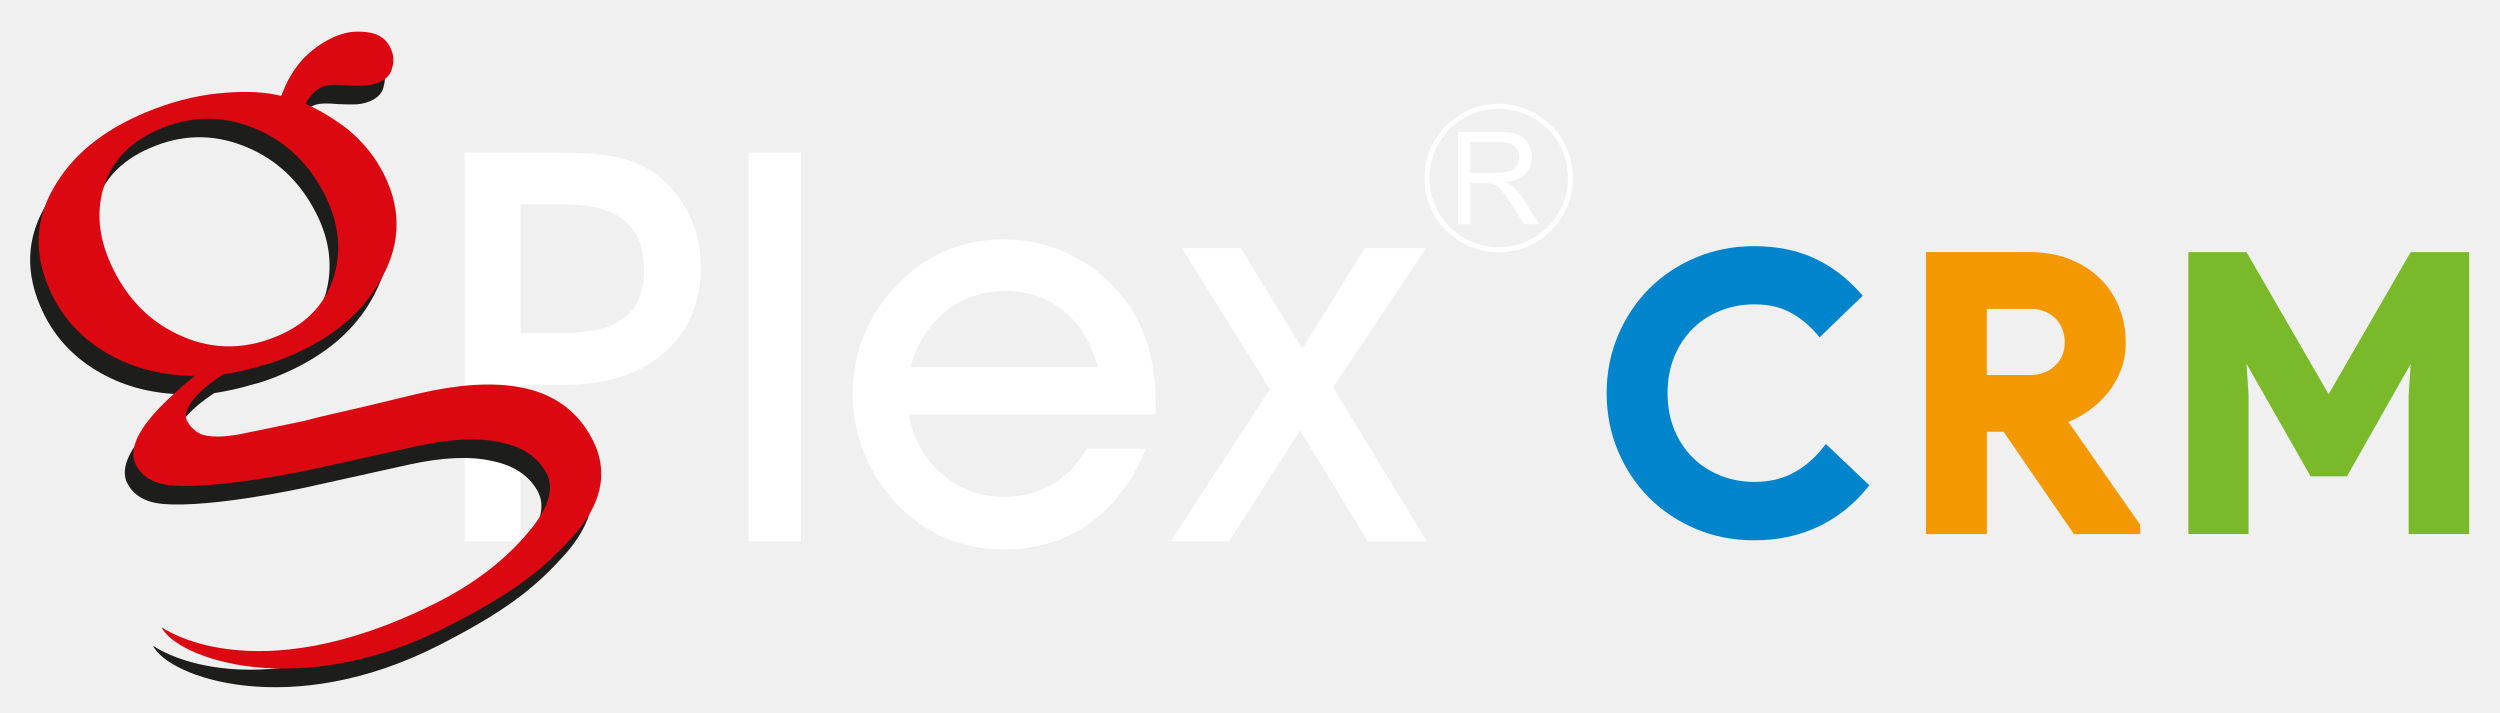
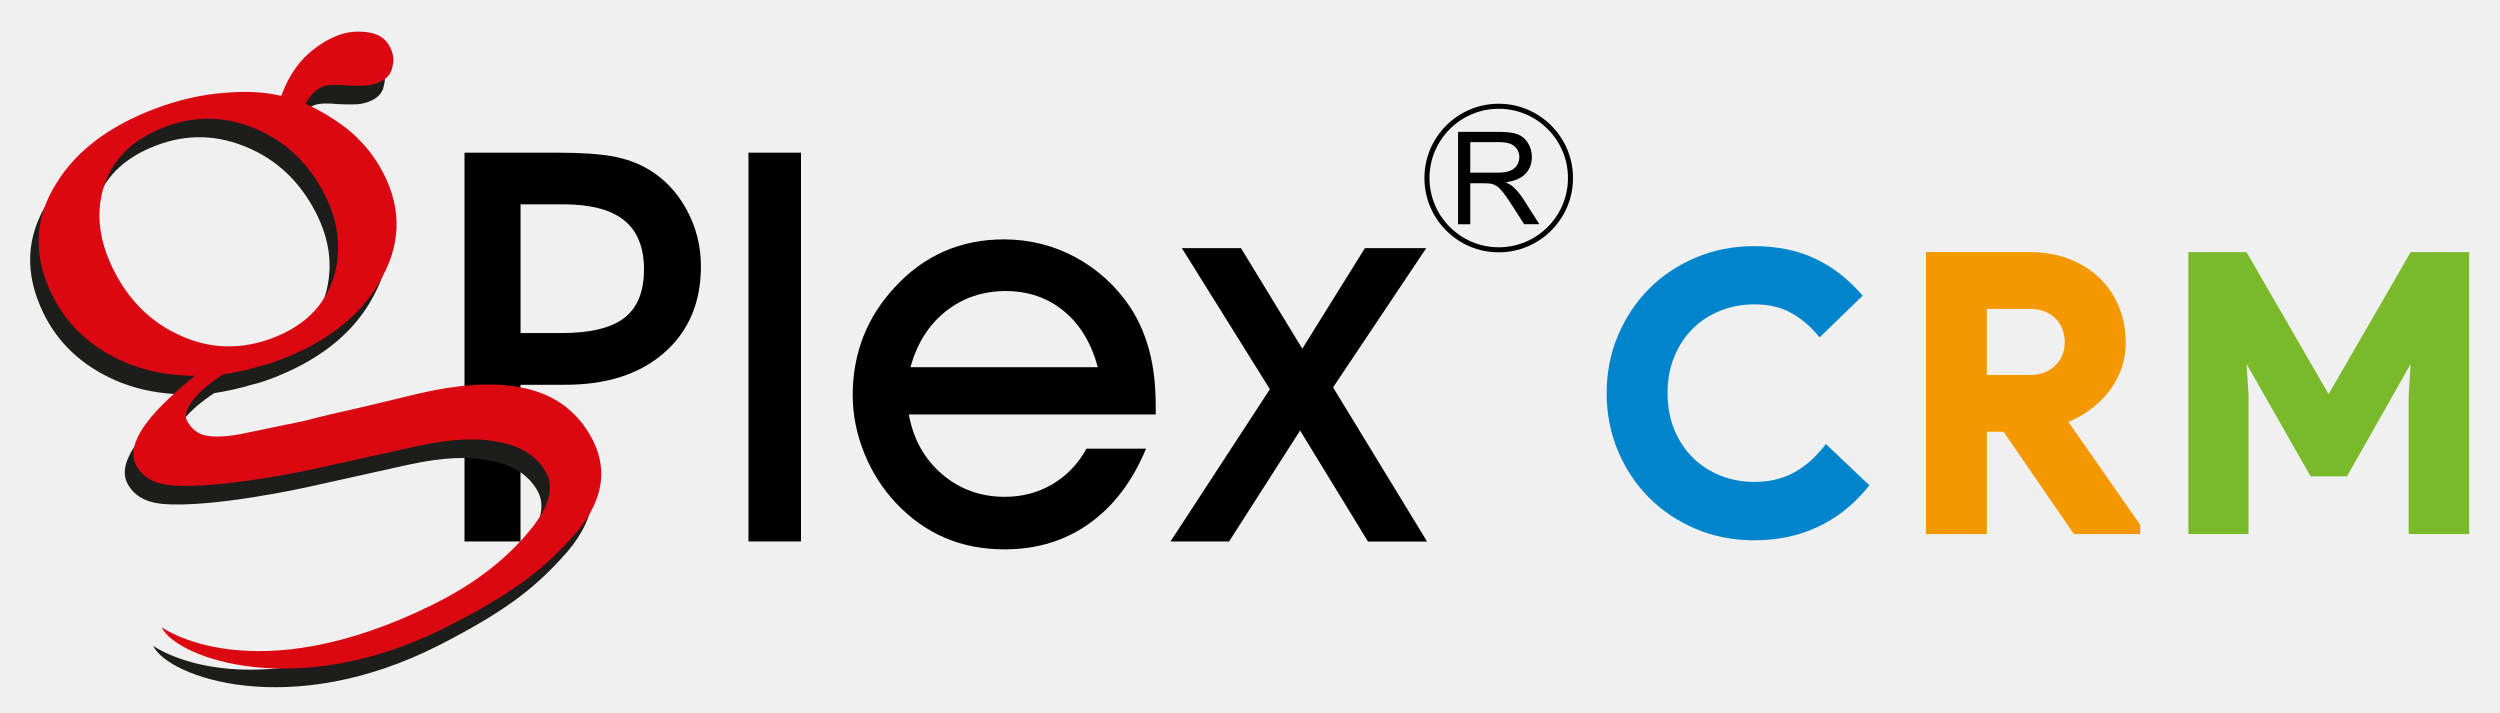
<svg xmlns="http://www.w3.org/2000/svg" id="Layer_1" version="1.1" viewBox="0 0 546.82 155.88">
  <defs>
    <style>
      .st0 {
        fill: #f49800;
      }

      .st1 {
        fill: #1d1d1b;
      }

      .st2 {
        fill: #0084cc;
      }

      .st3 {
-         fill: #fff;
+         fill: #000;
      }

      .st4 {
        fill: #db0812;
      }

      .st5 {
        fill: #7ab929;
      }
    </style>
  </defs>
  <g>
    <g>
      <g>
        <path class="st3" d="M113.85,118.44h-12.25V33.39h19.78c5.56,0,9.79.27,12.69.82,2.91.54,5.44,1.46,7.62,2.75,3.54,2.06,6.36,5.01,8.46,8.84,2.1,3.83,3.16,7.98,3.16,12.45,0,7.9-2.67,14.19-8,18.88-5.34,4.68-12.56,7.03-21.66,7.03h-9.8v34.28ZM113.85,72.85h8.93c6.34,0,10.93-1.11,13.79-3.33,2.86-2.22,4.29-5.75,4.29-10.58s-1.45-8.42-4.34-10.75c-2.89-2.33-7.34-3.5-13.33-3.5h-9.33v28.17Z" />
        <path class="st3" d="M163.71,118.44V33.39h11.49v85.04h-11.49Z" />
        <path class="st3" d="M198.79,90.67c.97,5.36,3.38,9.7,7.24,13.02,3.86,3.32,8.44,4.98,13.76,4.98,3.8,0,7.26-.92,10.38-2.75,3.12-1.83,5.62-4.42,7.48-7.78h13.02c-2.96,7.13-7.09,12.57-12.4,16.36-5.31,3.78-11.48,5.66-18.52,5.66-4.75,0-9.09-.83-13.01-2.5-3.93-1.68-7.49-4.18-10.67-7.53-2.99-3.15-5.34-6.82-7.03-11-1.69-4.18-2.53-8.45-2.53-12.81s.77-8.72,2.31-12.66c1.54-3.93,3.81-7.5,6.81-10.74,3.19-3.5,6.79-6.14,10.79-7.91,4.02-1.76,8.39-2.65,13.15-2.65,5.64,0,10.88,1.32,15.72,3.94,4.85,2.63,8.85,6.3,12,11,1.87,2.93,3.25,6.13,4.15,9.61.9,3.49,1.35,7.47,1.35,11.94v1.81h-53.98ZM240.13,80.32c-1.44-5.31-3.92-9.4-7.46-12.3-3.53-2.9-7.78-4.36-12.71-4.36s-9.44,1.5-13.15,4.47c-3.71,2.98-6.26,7.04-7.66,12.19h40.99Z" />
        <path class="st3" d="M299.21,118.44l-14.84-24.27-15.54,24.27h-12.81l21.74-33.31-19.25-30.85h12.93l13.41,21.99,13.69-21.99h13.41l-20.37,30.45,20.56,33.72h-12.92Z" />
      </g>
      <g>
        <path class="st1" d="M35.63,110.22c-3.98-.33-6.56-2.01-7.83-4.62h0c-1.27-2.6-.15-6,3.31-10.21h0c1.97-2.4,5.18-5.45,9.61-9.13h0c-6.97-.04-13.2-1.58-18.66-4.65h0c-5.69-3.19-9.87-7.58-12.56-13.12h0c-4.2-8.64-3.84-16.74.98-24.34h0c4.31-7.06,11.46-12.47,21.44-16.27h0c5.29-2.01,10.53-3.19,15.75-3.55h0c4.59-.36,8.59-.13,12,.7h0c1.12-3.18,2.78-5.97,4.96-8.3h0c2.21-2.24,4.7-3.89,7.45-4.92h0c1.99-.78,4.06-1,6.21-.72h0c2.29.26,3.91,1.19,4.88,2.8h0c.99,1.64,1.25,3.24.8,4.79h0c-.26,1.62-1.34,2.79-3.21,3.53h0c-1.14.44-2.33.66-3.58.62h0c-.75.04-1.85,0-3.29-.06h0c-2.12-.21-3.69-.18-4.72.09h0c-1.69.52-3.08,1.82-4.21,3.92h0c3.35,1.51,6.45,3.4,9.32,5.65h0c2.86,2.39,5.18,5.09,6.91,8.09h0c4.68,8.05,4.91,16.06.62,24.03h0c-3.98,7.66-10.93,13.56-20.89,17.64h0c-2.3.95-4.26,1.61-5.87,1.96h0c-2.57.78-5.3,1.39-8.2,1.84h0c-2.84,1.88-4.97,3.71-6.41,5.46h0c-1.51,1.94-1.99,3.47-1.44,4.57h0c.67,1.34,1.68,2.35,3.01,2.99h0c1.88.7,4.73.74,8.58.04h0c4.4-.91,9.08-1.89,14.07-2.92h0c2.93-.76,7.46-1.84,13.55-3.21h0l11.24-2.69h0c8.81-2.07,16.15-2.57,22.07-1.52h0c7.02,1.21,12.21,4.62,15.57,10.3h0c4.49,7.57,3.1,15.29-4.31,23.14h0c-6.27,6.84-12.59,11.71-26.58,18.89h0c-32.72,16.74-59.47,7.04-62.72.2h0s19.87,14.64,59.53-5.02h0c8.75-4.33,15.39-9.53,20.16-15.13h0c4.98-5.65,6.42-10.25,4.33-13.84h0c-1.91-3.32-5.16-5.44-9.73-6.39h0c-4.83-1.13-10.98-.86-18.45.79h0l-22.57,5h0s-20.19,4.46-31.13,3.59ZM20.69,45.4c-1.59,5.59-.83,11.52,2.34,17.81h0c3.2,6.37,7.83,11.03,13.87,13.91h0c6.97,3.38,14.2,3.59,21.61.56h0c7.08-2.88,11.42-7.74,13-14.51h0c1.36-5.9.32-11.88-3.08-17.88h0c-3.4-6.06-8.09-10.34-14.05-12.92h0c-6.75-2.96-13.51-3.13-20.32-.51h0c-7.12,2.73-11.58,7.22-13.37,13.54Z" />
        <path class="st4" d="M37.5,106.15c-3.97-.31-6.57-2.01-7.84-4.6h0c-1.25-2.61-.16-6.01,3.31-10.21h0c1.97-2.41,5.18-5.46,9.62-9.14h0c-6.97-.04-13.2-1.58-18.67-4.64h0c-5.69-3.2-9.86-7.59-12.57-13.13h0c-4.19-8.63-3.83-16.74.98-24.34h0c4.32-7.06,11.47-12.47,21.45-16.27h0c5.28-2.01,10.53-3.19,15.75-3.55h0c4.59-.36,8.59-.14,12.01.71h0c1.12-3.22,2.77-5.98,4.95-8.31h0c2.23-2.24,4.71-3.89,7.46-4.94h0c1.99-.76,4.06-.98,6.22-.7h0c2.28.24,3.9,1.18,4.87,2.79h0c.98,1.63,1.25,3.22.79,4.78h0c-.26,1.62-1.33,2.8-3.21,3.52h0c-1.13.45-2.32.64-3.57.61h0c-.75.06-1.85.03-3.28-.05h0c-2.14-.21-3.7-.16-4.72.1h0c-1.69.53-3.09,1.82-4.22,3.92h0c3.35,1.52,6.46,3.41,9.32,5.65h0c2.86,2.39,5.17,5.09,6.91,8.09h0c4.68,8.05,4.92,16.06.62,24.02h0c-3.97,7.68-10.94,13.57-20.88,17.65h0c-2.29.94-4.26,1.59-5.88,1.96h0c-2.57.78-5.3,1.38-8.2,1.84h0c-2.84,1.89-4.97,3.69-6.41,5.45h0c-1.52,1.95-1.99,3.48-1.45,4.58h0c.69,1.35,1.7,2.35,3.02,3h0c1.88.72,4.74.73,8.58.04h0c4.39-.91,9.07-1.89,14.06-2.91h0c2.92-.78,7.44-1.85,13.54-3.22h0l11.25-2.71h0c8.8-2.06,16.14-2.56,22.06-1.5h0c7.01,1.19,12.2,4.61,15.56,10.29h0c4.51,7.59,3.12,15.3-4.3,23.15h0c-6.27,6.83-12.59,11.71-26.59,18.88h0c-32.71,16.73-59.46,7.05-62.71.21h0s19.88,14.65,59.53-5.02h0c8.74-4.34,15.39-9.53,20.16-15.11h0c4.99-5.65,6.42-10.25,4.34-13.85h0c-1.92-3.34-5.18-5.46-9.73-6.4h0c-4.84-1.12-10.98-.85-18.45.81h0l-22.58,4.99h0s-20.17,4.45-31.12,3.58ZM22.56,41.34c-1.6,5.59-.83,11.53,2.34,17.81h0c3.21,6.38,7.83,11.05,13.86,13.92h0c6.98,3.39,14.2,3.58,21.61.57h0c7.09-2.9,11.42-7.75,13.02-14.53h0c1.35-5.89.31-11.86-3.09-17.87h0c-3.4-6.05-8.07-10.33-14.04-12.93h0c-6.75-2.94-13.51-3.11-20.33-.49h0c-7.11,2.73-11.58,7.22-13.36,13.53Z" />
      </g>
    </g>
    <g>
      <path class="st3" d="M318.92,49.04v-20.2h8.95c1.8,0,3.17.19,4.11.54.93.36,1.68,1.02,2.25,1.93.55.92.83,1.94.83,3.05,0,1.44-.46,2.65-1.38,3.63-.93.98-2.37,1.61-4.31,1.88.72.34,1.25.68,1.62,1.01.78.71,1.52,1.61,2.22,2.68l3.49,5.48h-3.33l-2.68-4.19c-.78-1.21-1.42-2.14-1.93-2.78-.51-.64-.96-1.09-1.36-1.35-.41-.26-.81-.44-1.23-.53-.3-.07-.8-.1-1.48-.1h-3.1v8.96h-2.67ZM321.59,37.77h5.75c1.22,0,2.17-.12,2.86-.37.69-.26,1.22-.66,1.58-1.21.36-.57.54-1.16.54-1.81,0-.96-.34-1.74-1.04-2.36-.7-.62-1.8-.93-3.3-.93h-6.39v6.69Z" />
      <path class="st3" d="M311.56,38.94c0,8.96,7.29,16.25,16.25,16.25s16.25-7.29,16.25-16.25-7.29-16.25-16.25-16.25-16.25,7.29-16.25,16.25ZM312.67,38.94c0-8.35,6.79-15.15,15.15-15.15s15.14,6.8,15.14,15.15-6.79,15.15-15.14,15.15-15.15-6.79-15.15-15.15Z" />
    </g>
  </g>
  <g>
    <path class="st2" d="M398.68,97.98c-1.9,2.37-4.1,4.23-6.54,5.51-2.42,1.27-5.23,1.92-8.38,1.92-2.63,0-5.13-.46-7.44-1.38-2.3-.91-4.32-2.22-6.02-3.89-1.7-1.67-3.06-3.72-4.06-6.11-1-2.38-1.5-5.09-1.5-8.04s.5-5.66,1.5-8.04c.99-2.38,2.36-4.44,4.06-6.11,1.69-1.67,3.72-2.98,6.02-3.89,2.31-.92,4.81-1.38,7.44-1.38,2.97,0,5.57.57,7.71,1.71,2.18,1.15,4.13,2.73,5.81,4.67l.72.84,9.42-9.12-.67-.75c-2.91-3.25-6.29-5.78-10.04-7.49-3.76-1.72-8.14-2.59-13.04-2.59-4.56,0-8.85.84-12.76,2.5-3.91,1.65-7.34,3.94-10.19,6.8-2.86,2.86-5.14,6.29-6.8,10.19-1.66,3.91-2.5,8.18-2.5,12.68s.84,8.77,2.5,12.68c1.65,3.91,3.94,7.34,6.8,10.19,2.86,2.86,6.28,5.14,10.19,6.8,3.91,1.66,8.21,2.5,12.76,2.5,5.07,0,9.72-.97,13.84-2.89,4.12-1.91,7.74-4.74,10.76-8.39l.62-.75-9.52-9.03-.71.89Z" />
    <path class="st0" d="M456.67,89.97c1.63-1.13,3.07-2.46,4.29-3.94,1.23-1.5,2.21-3.19,2.92-5.04.71-1.86,1.07-3.87,1.07-5.99,0-2.84-.5-5.51-1.49-7.93-1-2.43-2.44-4.55-4.28-6.31-1.84-1.75-4.07-3.14-6.63-4.13-2.55-.99-5.42-1.49-8.53-1.49h-22.76v61.67h13.32v-22.38h3.65l15.39,22.38h14.49v-2.04l-15.7-22.49c1.48-.6,2.91-1.38,4.27-2.33ZM451.62,74.84c0,2.11-.7,3.79-2.13,5.15-1.45,1.37-3.27,2.04-5.56,2.04h-9.36v-14.47h9.52c1.23,0,2.34.21,3.29.62.94.41,1.74.96,2.35,1.62.63.68,1.09,1.44,1.41,2.31.32.88.48,1.8.48,2.72Z" />
    <polygon class="st5" points="527.28 55.15 509.33 86.22 491.38 55.15 478.66 55.15 478.66 116.82 491.82 116.82 491.82 86.33 491.37 79.57 505.39 104.18 513.35 104.18 527.29 79.58 526.84 86.4 526.84 116.82 540.08 116.82 540.08 55.15 527.28 55.15" />
  </g>
</svg>
